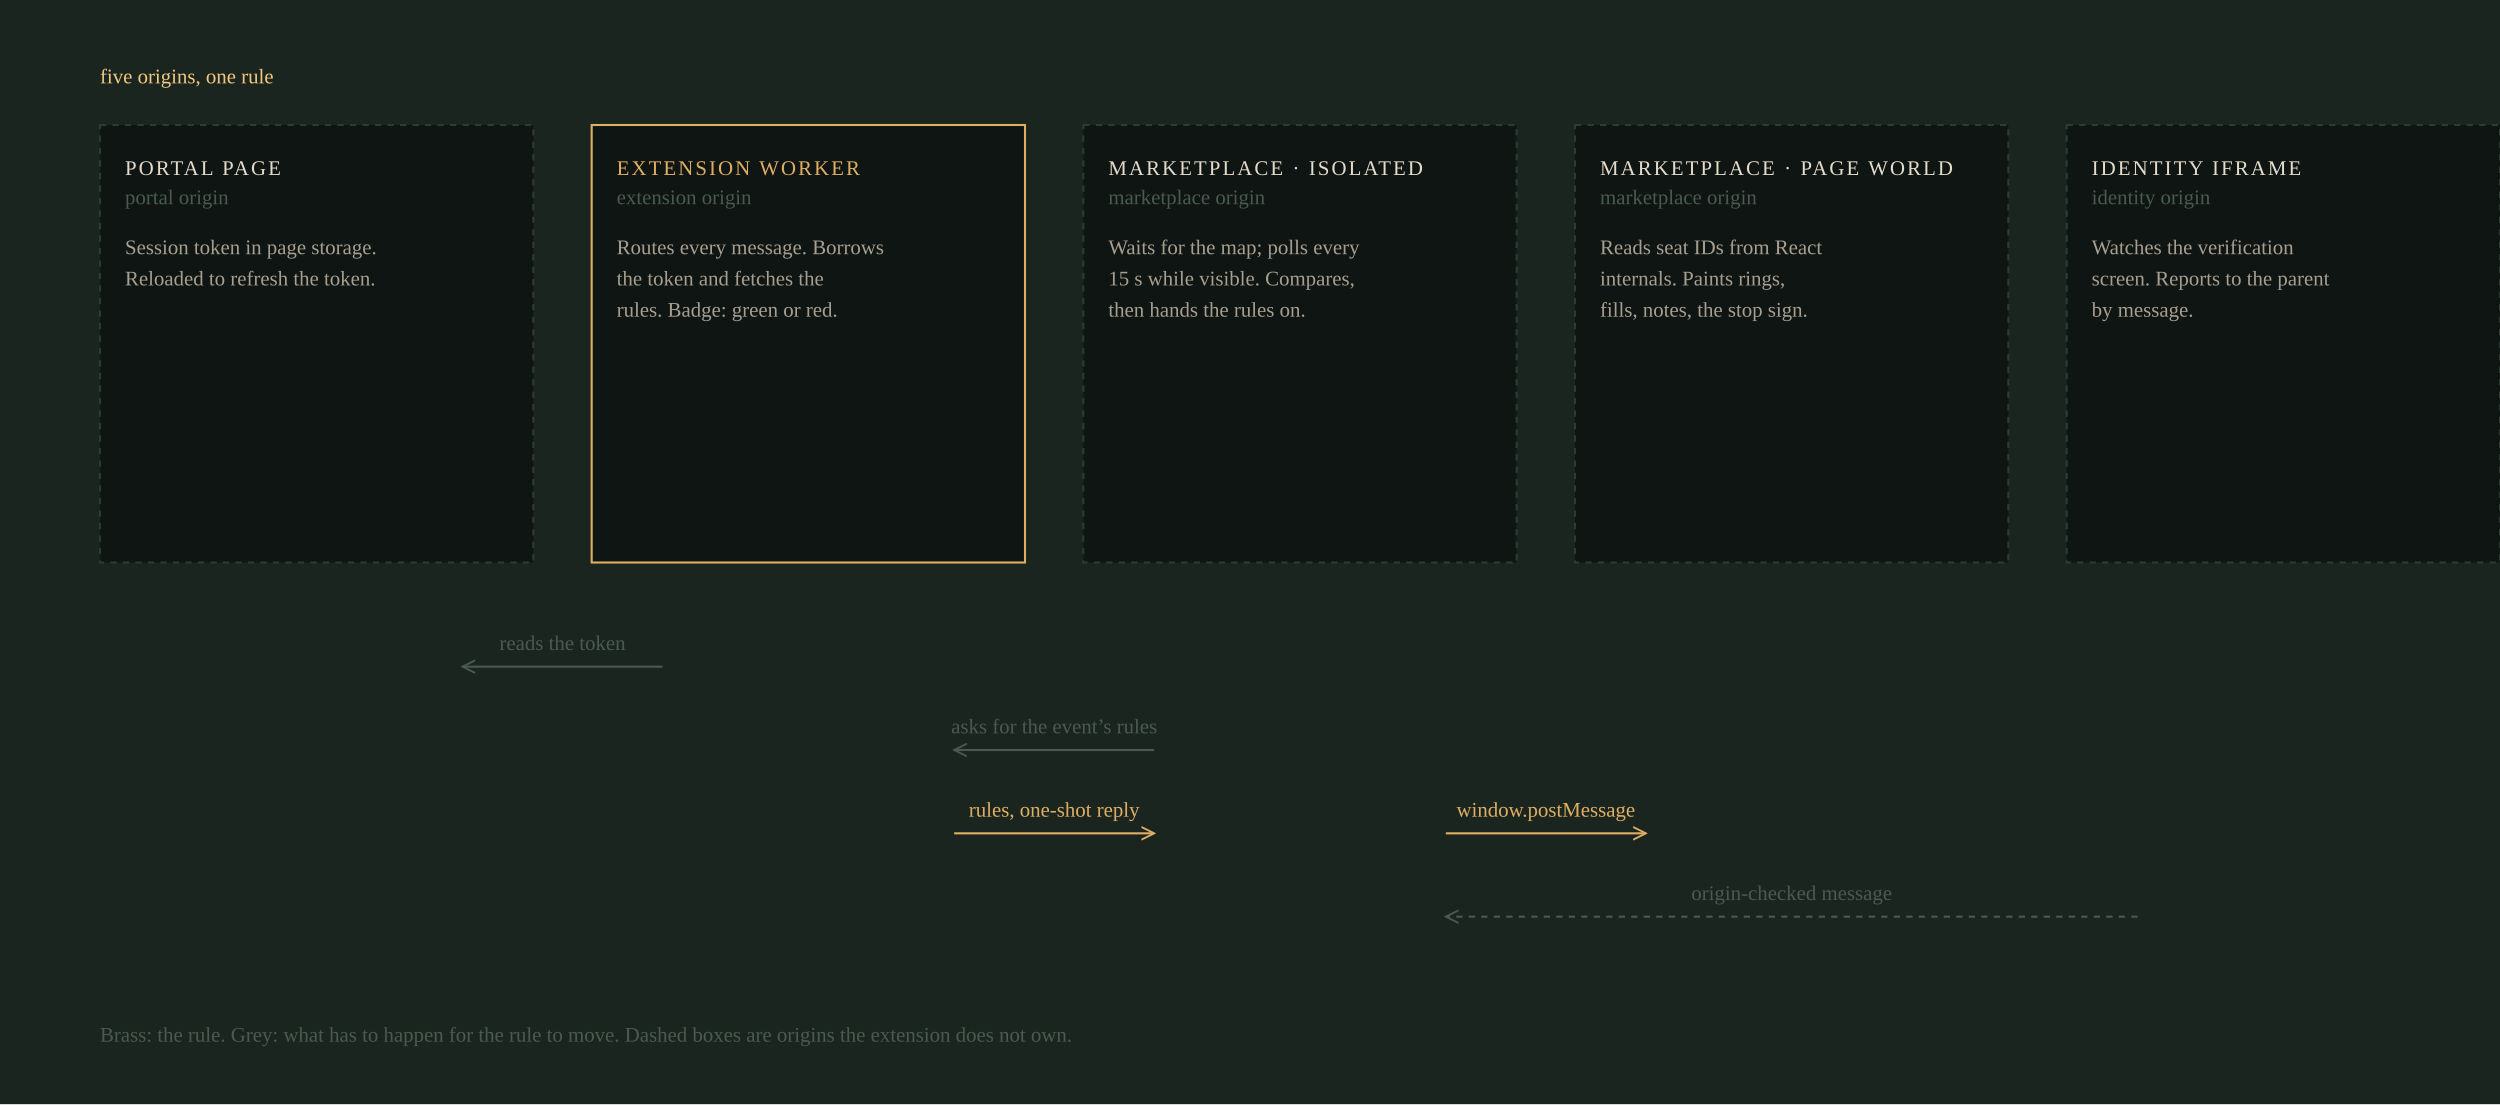
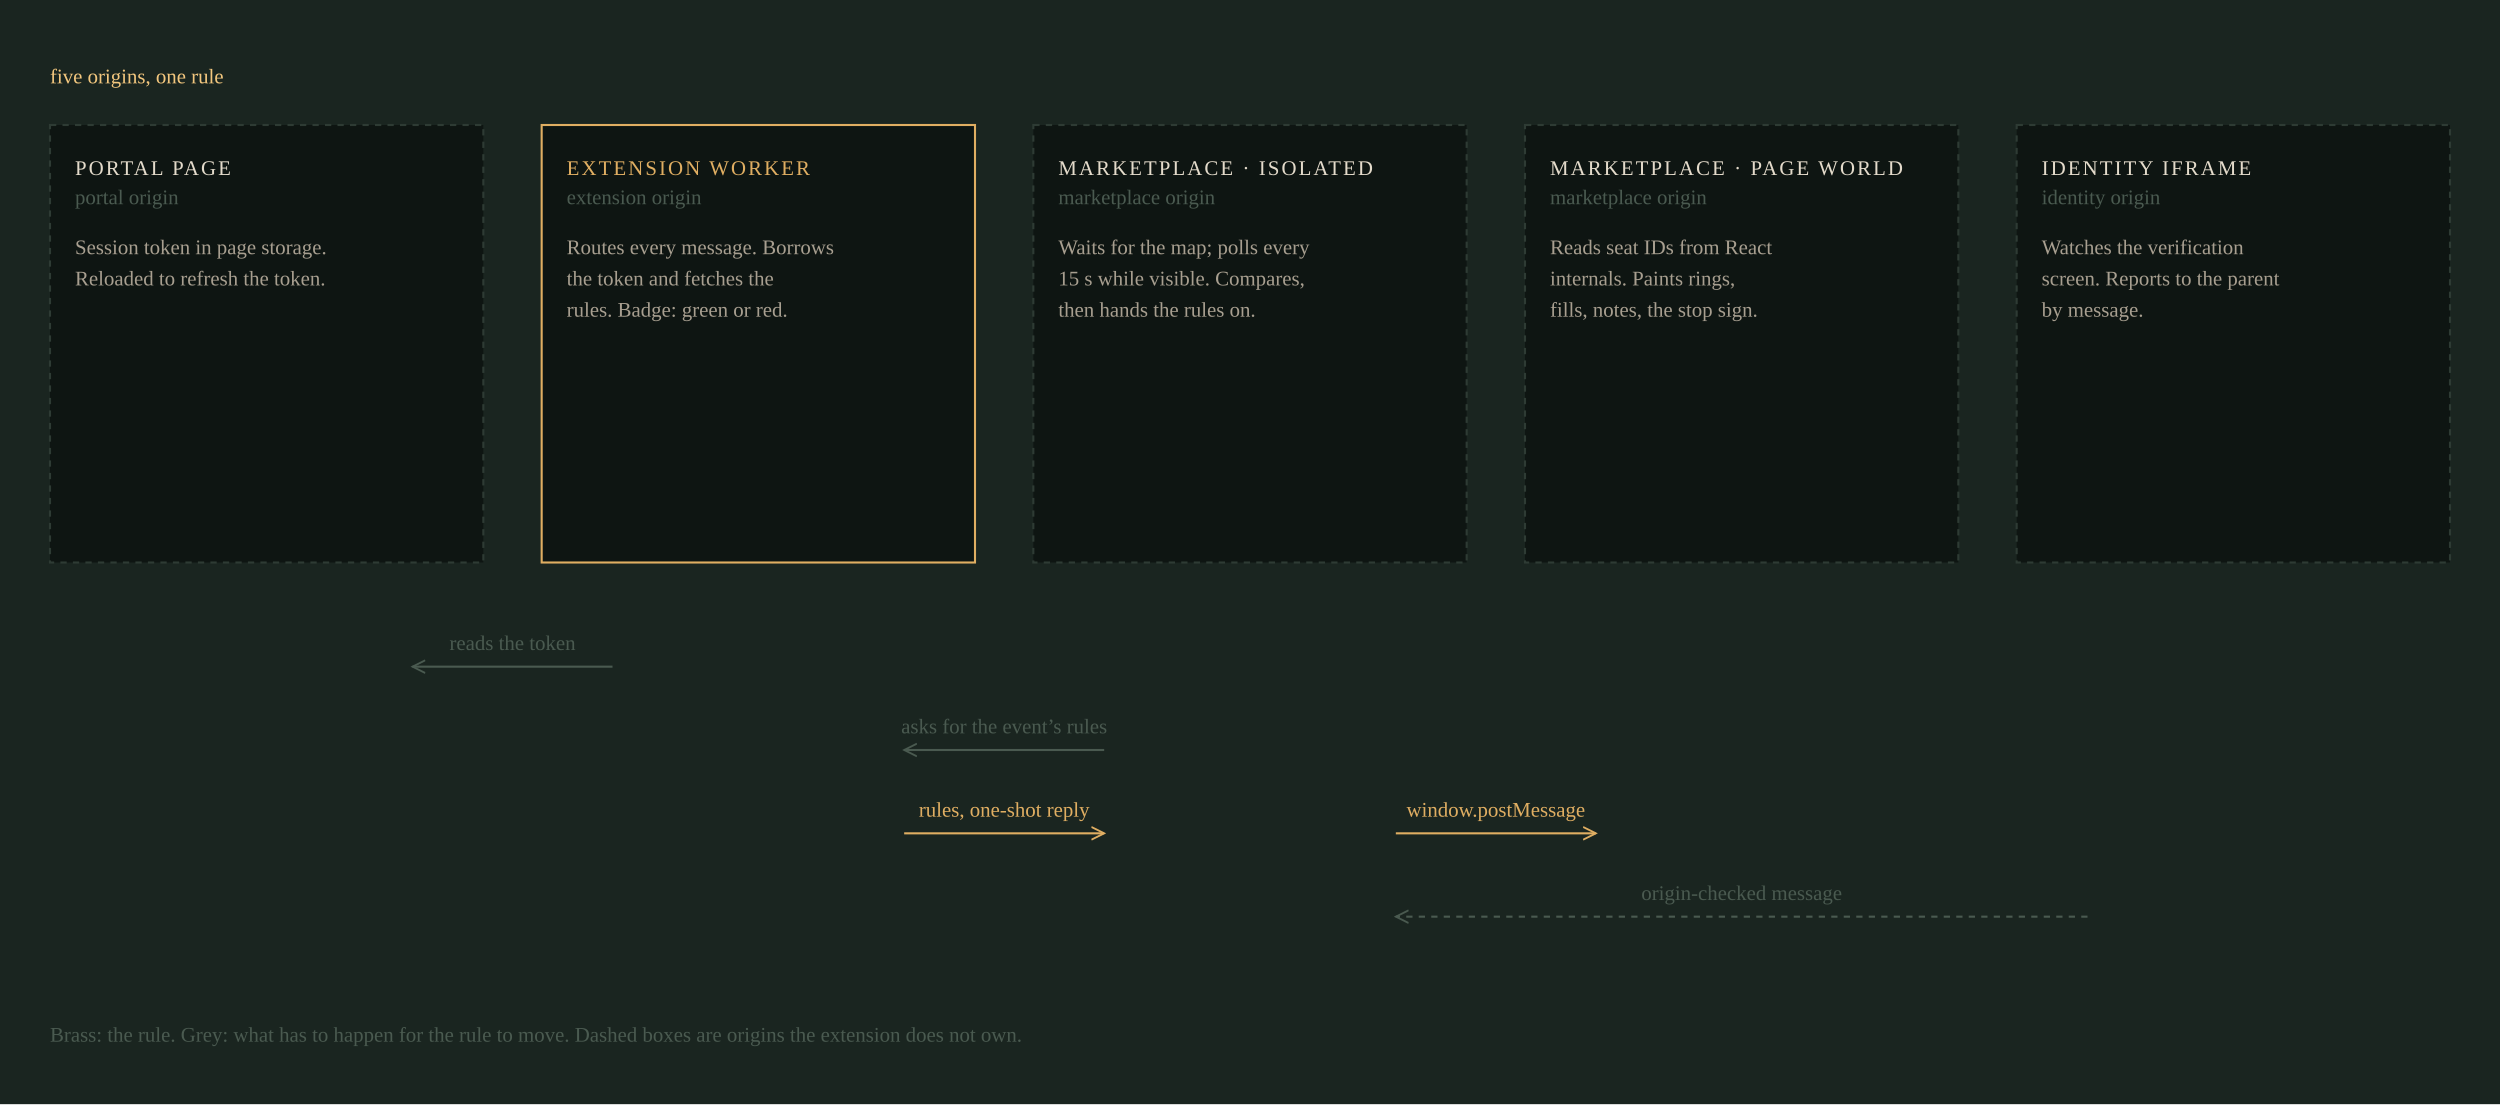
<svg xmlns="http://www.w3.org/2000/svg" viewBox="0 0 1200 530" width="1200" height="530" role="img" aria-label="Five origins: the portal page, the extension worker, the marketplace isolated world, the marketplace page world, and the identity iframe, with the rule travelling from the worker through the isolated world into the page world." font-family="var(--font-mono, 'JetBrains Mono', ui-monospace, monospace)">
  <defs>
    <marker id="five-origins-a" viewBox="0 0 8 8" refX="7" refY="4" markerWidth="7" markerHeight="7" orient="auto-start-reverse">
      <path d="M0 0.5 L7 4 L0 7.5" fill="none" stroke="var(--dim-numeral, #4a5a50)" stroke-width="1" />
    </marker>
    <marker id="five-origins-ab" viewBox="0 0 8 8" refX="7" refY="4" markerWidth="7" markerHeight="7" orient="auto-start-reverse">
      <path d="M0 0.5 L7 4 L0 7.5" fill="none" stroke="var(--brass, #e0ae62)" stroke-width="1" />
    </marker>
  </defs>
  <rect width="1200" height="530" fill="var(--surface, #1a2520)" />
-   <text x="48" y="40" font-size="10" fill="var(--lit, #f3c77e)">five origins, one rule</text>
-   <rect x="48" y="60" width="208" height="210" fill="var(--ground, #0e1512)" stroke="var(--rule, #2e3b34)" stroke-width="1" stroke-dasharray="3 3" />
-   <text x="60" y="84" font-size="10" fill="var(--text, #e4dbcb)" letter-spacing="1">PORTAL PAGE</text>
-   <text x="60" y="98" font-size="10" fill="var(--dim-numeral, #4a5a50)">portal origin</text>
-   <text x="60" y="122" font-size="10" fill="var(--muted, #a89f90)">Session token in page storage.</text>
-   <text x="60" y="137" font-size="10" fill="var(--muted, #a89f90)">Reloaded to refresh the token.</text>
-   <rect x="284" y="60" width="208" height="210" fill="var(--ground, #0e1512)" stroke="var(--brass, #e0ae62)" stroke-width="1" />
-   <text x="296" y="84" font-size="10" fill="var(--brass, #e0ae62)" letter-spacing="1">EXTENSION WORKER</text>
-   <text x="296" y="98" font-size="10" fill="var(--dim-numeral, #4a5a50)">extension origin</text>
-   <text x="296" y="122" font-size="10" fill="var(--muted, #a89f90)">Routes every message. Borrows</text>
-   <text x="296" y="137" font-size="10" fill="var(--muted, #a89f90)">the token and fetches the</text>
-   <text x="296" y="152" font-size="10" fill="var(--muted, #a89f90)">rules. Badge: green or red.</text>
-   <rect x="520" y="60" width="208" height="210" fill="var(--ground, #0e1512)" stroke="var(--rule, #2e3b34)" stroke-width="1" stroke-dasharray="3 3" />
-   <text x="532" y="84" font-size="10" fill="var(--text, #e4dbcb)" letter-spacing="1">MARKETPLACE · ISOLATED</text>
-   <text x="532" y="98" font-size="10" fill="var(--dim-numeral, #4a5a50)">marketplace origin</text>
-   <text x="532" y="122" font-size="10" fill="var(--muted, #a89f90)">Waits for the map; polls every</text>
-   <text x="532" y="137" font-size="10" fill="var(--muted, #a89f90)">15 s while visible. Compares,</text>
-   <text x="532" y="152" font-size="10" fill="var(--muted, #a89f90)">then hands the rules on.</text>
-   <rect x="756" y="60" width="208" height="210" fill="var(--ground, #0e1512)" stroke="var(--rule, #2e3b34)" stroke-width="1" stroke-dasharray="3 3" />
-   <text x="768" y="84" font-size="10" fill="var(--text, #e4dbcb)" letter-spacing="1">MARKETPLACE · PAGE WORLD</text>
-   <text x="768" y="98" font-size="10" fill="var(--dim-numeral, #4a5a50)">marketplace origin</text>
-   <text x="768" y="122" font-size="10" fill="var(--muted, #a89f90)">Reads seat IDs from React</text>
-   <text x="768" y="137" font-size="10" fill="var(--muted, #a89f90)">internals. Paints rings,</text>
-   <text x="768" y="152" font-size="10" fill="var(--muted, #a89f90)">fills, notes, the stop sign.</text>
-   <rect x="992" y="60" width="208" height="210" fill="var(--ground, #0e1512)" stroke="var(--rule, #2e3b34)" stroke-width="1" stroke-dasharray="3 3" />
-   <text x="1004" y="84" font-size="10" fill="var(--text, #e4dbcb)" letter-spacing="1">IDENTITY IFRAME</text>
-   <text x="1004" y="98" font-size="10" fill="var(--dim-numeral, #4a5a50)">identity origin</text>
-   <text x="1004" y="122" font-size="10" fill="var(--muted, #a89f90)">Watches the verification</text>
-   <text x="1004" y="137" font-size="10" fill="var(--muted, #a89f90)">screen. Reports to the parent</text>
-   <text x="1004" y="152" font-size="10" fill="var(--muted, #a89f90)">by message.</text>
-   <line x1="318" y1="320" x2="222" y2="320" stroke="var(--dim-numeral, #4a5a50)" stroke-width="1" marker-end="url(#five-origins-a)" />
-   <text x="270" y="312" font-size="10" fill="var(--dim-numeral, #4a5a50)" text-anchor="middle">reads the token</text>
-   <line x1="554" y1="360" x2="458" y2="360" stroke="var(--dim-numeral, #4a5a50)" stroke-width="1" marker-end="url(#five-origins-a)" />
-   <text x="506" y="352" font-size="10" fill="var(--dim-numeral, #4a5a50)" text-anchor="middle">asks for the event’s rules</text>
-   <line x1="458" y1="400" x2="554" y2="400" stroke="var(--brass, #e0ae62)" stroke-width="1" marker-end="url(#five-origins-ab)" />
-   <text x="506" y="392" font-size="10" fill="var(--brass, #e0ae62)" text-anchor="middle">rules, one-shot reply</text>
-   <line x1="694" y1="400" x2="790" y2="400" stroke="var(--brass, #e0ae62)" stroke-width="1" marker-end="url(#five-origins-ab)" />
-   <text x="742" y="392" font-size="10" fill="var(--brass, #e0ae62)" text-anchor="middle">window.postMessage</text>
-   <line x1="1026" y1="440" x2="694" y2="440" stroke="var(--dim-numeral, #4a5a50)" stroke-width="1" stroke-dasharray="3 3" marker-end="url(#five-origins-a)" />
-   <text x="860" y="432" font-size="10" fill="var(--dim-numeral, #4a5a50)" text-anchor="middle">origin-checked message</text>
-   <text x="48" y="500" font-size="10" fill="var(--dim-numeral, #4a5a50)">Brass: the rule. Grey: what has to happen for the rule to move. Dashed boxes are origins the extension does not own.</text>
+   <text x="24" y="40" font-size="10" fill="var(--lit, #f3c77e)">five origins, one rule</text>
+   <rect x="24" y="60" width="208" height="210" fill="var(--ground, #0e1512)" stroke="var(--rule, #2e3b34)" stroke-width="1" stroke-dasharray="3 3" />
+   <text x="36" y="84" font-size="10" fill="var(--text, #e4dbcb)" letter-spacing="1">PORTAL PAGE</text>
+   <text x="36" y="98" font-size="10" fill="var(--dim-numeral, #4a5a50)">portal origin</text>
+   <text x="36" y="122" font-size="10" fill="var(--muted, #a89f90)">Session token in page storage.</text>
+   <text x="36" y="137" font-size="10" fill="var(--muted, #a89f90)">Reloaded to refresh the token.</text>
+   <rect x="260" y="60" width="208" height="210" fill="var(--ground, #0e1512)" stroke="var(--brass, #e0ae62)" stroke-width="1" />
+   <text x="272" y="84" font-size="10" fill="var(--brass, #e0ae62)" letter-spacing="1">EXTENSION WORKER</text>
+   <text x="272" y="98" font-size="10" fill="var(--dim-numeral, #4a5a50)">extension origin</text>
+   <text x="272" y="122" font-size="10" fill="var(--muted, #a89f90)">Routes every message. Borrows</text>
+   <text x="272" y="137" font-size="10" fill="var(--muted, #a89f90)">the token and fetches the</text>
+   <text x="272" y="152" font-size="10" fill="var(--muted, #a89f90)">rules. Badge: green or red.</text>
+   <rect x="496" y="60" width="208" height="210" fill="var(--ground, #0e1512)" stroke="var(--rule, #2e3b34)" stroke-width="1" stroke-dasharray="3 3" />
+   <text x="508" y="84" font-size="10" fill="var(--text, #e4dbcb)" letter-spacing="1">MARKETPLACE · ISOLATED</text>
+   <text x="508" y="98" font-size="10" fill="var(--dim-numeral, #4a5a50)">marketplace origin</text>
+   <text x="508" y="122" font-size="10" fill="var(--muted, #a89f90)">Waits for the map; polls every</text>
+   <text x="508" y="137" font-size="10" fill="var(--muted, #a89f90)">15 s while visible. Compares,</text>
+   <text x="508" y="152" font-size="10" fill="var(--muted, #a89f90)">then hands the rules on.</text>
+   <rect x="732" y="60" width="208" height="210" fill="var(--ground, #0e1512)" stroke="var(--rule, #2e3b34)" stroke-width="1" stroke-dasharray="3 3" />
+   <text x="744" y="84" font-size="10" fill="var(--text, #e4dbcb)" letter-spacing="1">MARKETPLACE · PAGE WORLD</text>
+   <text x="744" y="98" font-size="10" fill="var(--dim-numeral, #4a5a50)">marketplace origin</text>
+   <text x="744" y="122" font-size="10" fill="var(--muted, #a89f90)">Reads seat IDs from React</text>
+   <text x="744" y="137" font-size="10" fill="var(--muted, #a89f90)">internals. Paints rings,</text>
+   <text x="744" y="152" font-size="10" fill="var(--muted, #a89f90)">fills, notes, the stop sign.</text>
+   <rect x="968" y="60" width="208" height="210" fill="var(--ground, #0e1512)" stroke="var(--rule, #2e3b34)" stroke-width="1" stroke-dasharray="3 3" />
+   <text x="980" y="84" font-size="10" fill="var(--text, #e4dbcb)" letter-spacing="1">IDENTITY IFRAME</text>
+   <text x="980" y="98" font-size="10" fill="var(--dim-numeral, #4a5a50)">identity origin</text>
+   <text x="980" y="122" font-size="10" fill="var(--muted, #a89f90)">Watches the verification</text>
+   <text x="980" y="137" font-size="10" fill="var(--muted, #a89f90)">screen. Reports to the parent</text>
+   <text x="980" y="152" font-size="10" fill="var(--muted, #a89f90)">by message.</text>
+   <line x1="294" y1="320" x2="198" y2="320" stroke="var(--dim-numeral, #4a5a50)" stroke-width="1" marker-end="url(#five-origins-a)" />
+   <text x="246" y="312" font-size="10" fill="var(--dim-numeral, #4a5a50)" text-anchor="middle">reads the token</text>
+   <line x1="530" y1="360" x2="434" y2="360" stroke="var(--dim-numeral, #4a5a50)" stroke-width="1" marker-end="url(#five-origins-a)" />
+   <text x="482" y="352" font-size="10" fill="var(--dim-numeral, #4a5a50)" text-anchor="middle">asks for the event’s rules</text>
+   <line x1="434" y1="400" x2="530" y2="400" stroke="var(--brass, #e0ae62)" stroke-width="1" marker-end="url(#five-origins-ab)" />
+   <text x="482" y="392" font-size="10" fill="var(--brass, #e0ae62)" text-anchor="middle">rules, one-shot reply</text>
+   <line x1="670" y1="400" x2="766" y2="400" stroke="var(--brass, #e0ae62)" stroke-width="1" marker-end="url(#five-origins-ab)" />
+   <text x="718" y="392" font-size="10" fill="var(--brass, #e0ae62)" text-anchor="middle">window.postMessage</text>
+   <line x1="1002" y1="440" x2="670" y2="440" stroke="var(--dim-numeral, #4a5a50)" stroke-width="1" stroke-dasharray="3 3" marker-end="url(#five-origins-a)" />
+   <text x="836" y="432" font-size="10" fill="var(--dim-numeral, #4a5a50)" text-anchor="middle">origin-checked message</text>
+   <text x="24" y="500" font-size="10" fill="var(--dim-numeral, #4a5a50)">Brass: the rule. Grey: what has to happen for the rule to move. Dashed boxes are origins the extension does not own.</text>
</svg>
